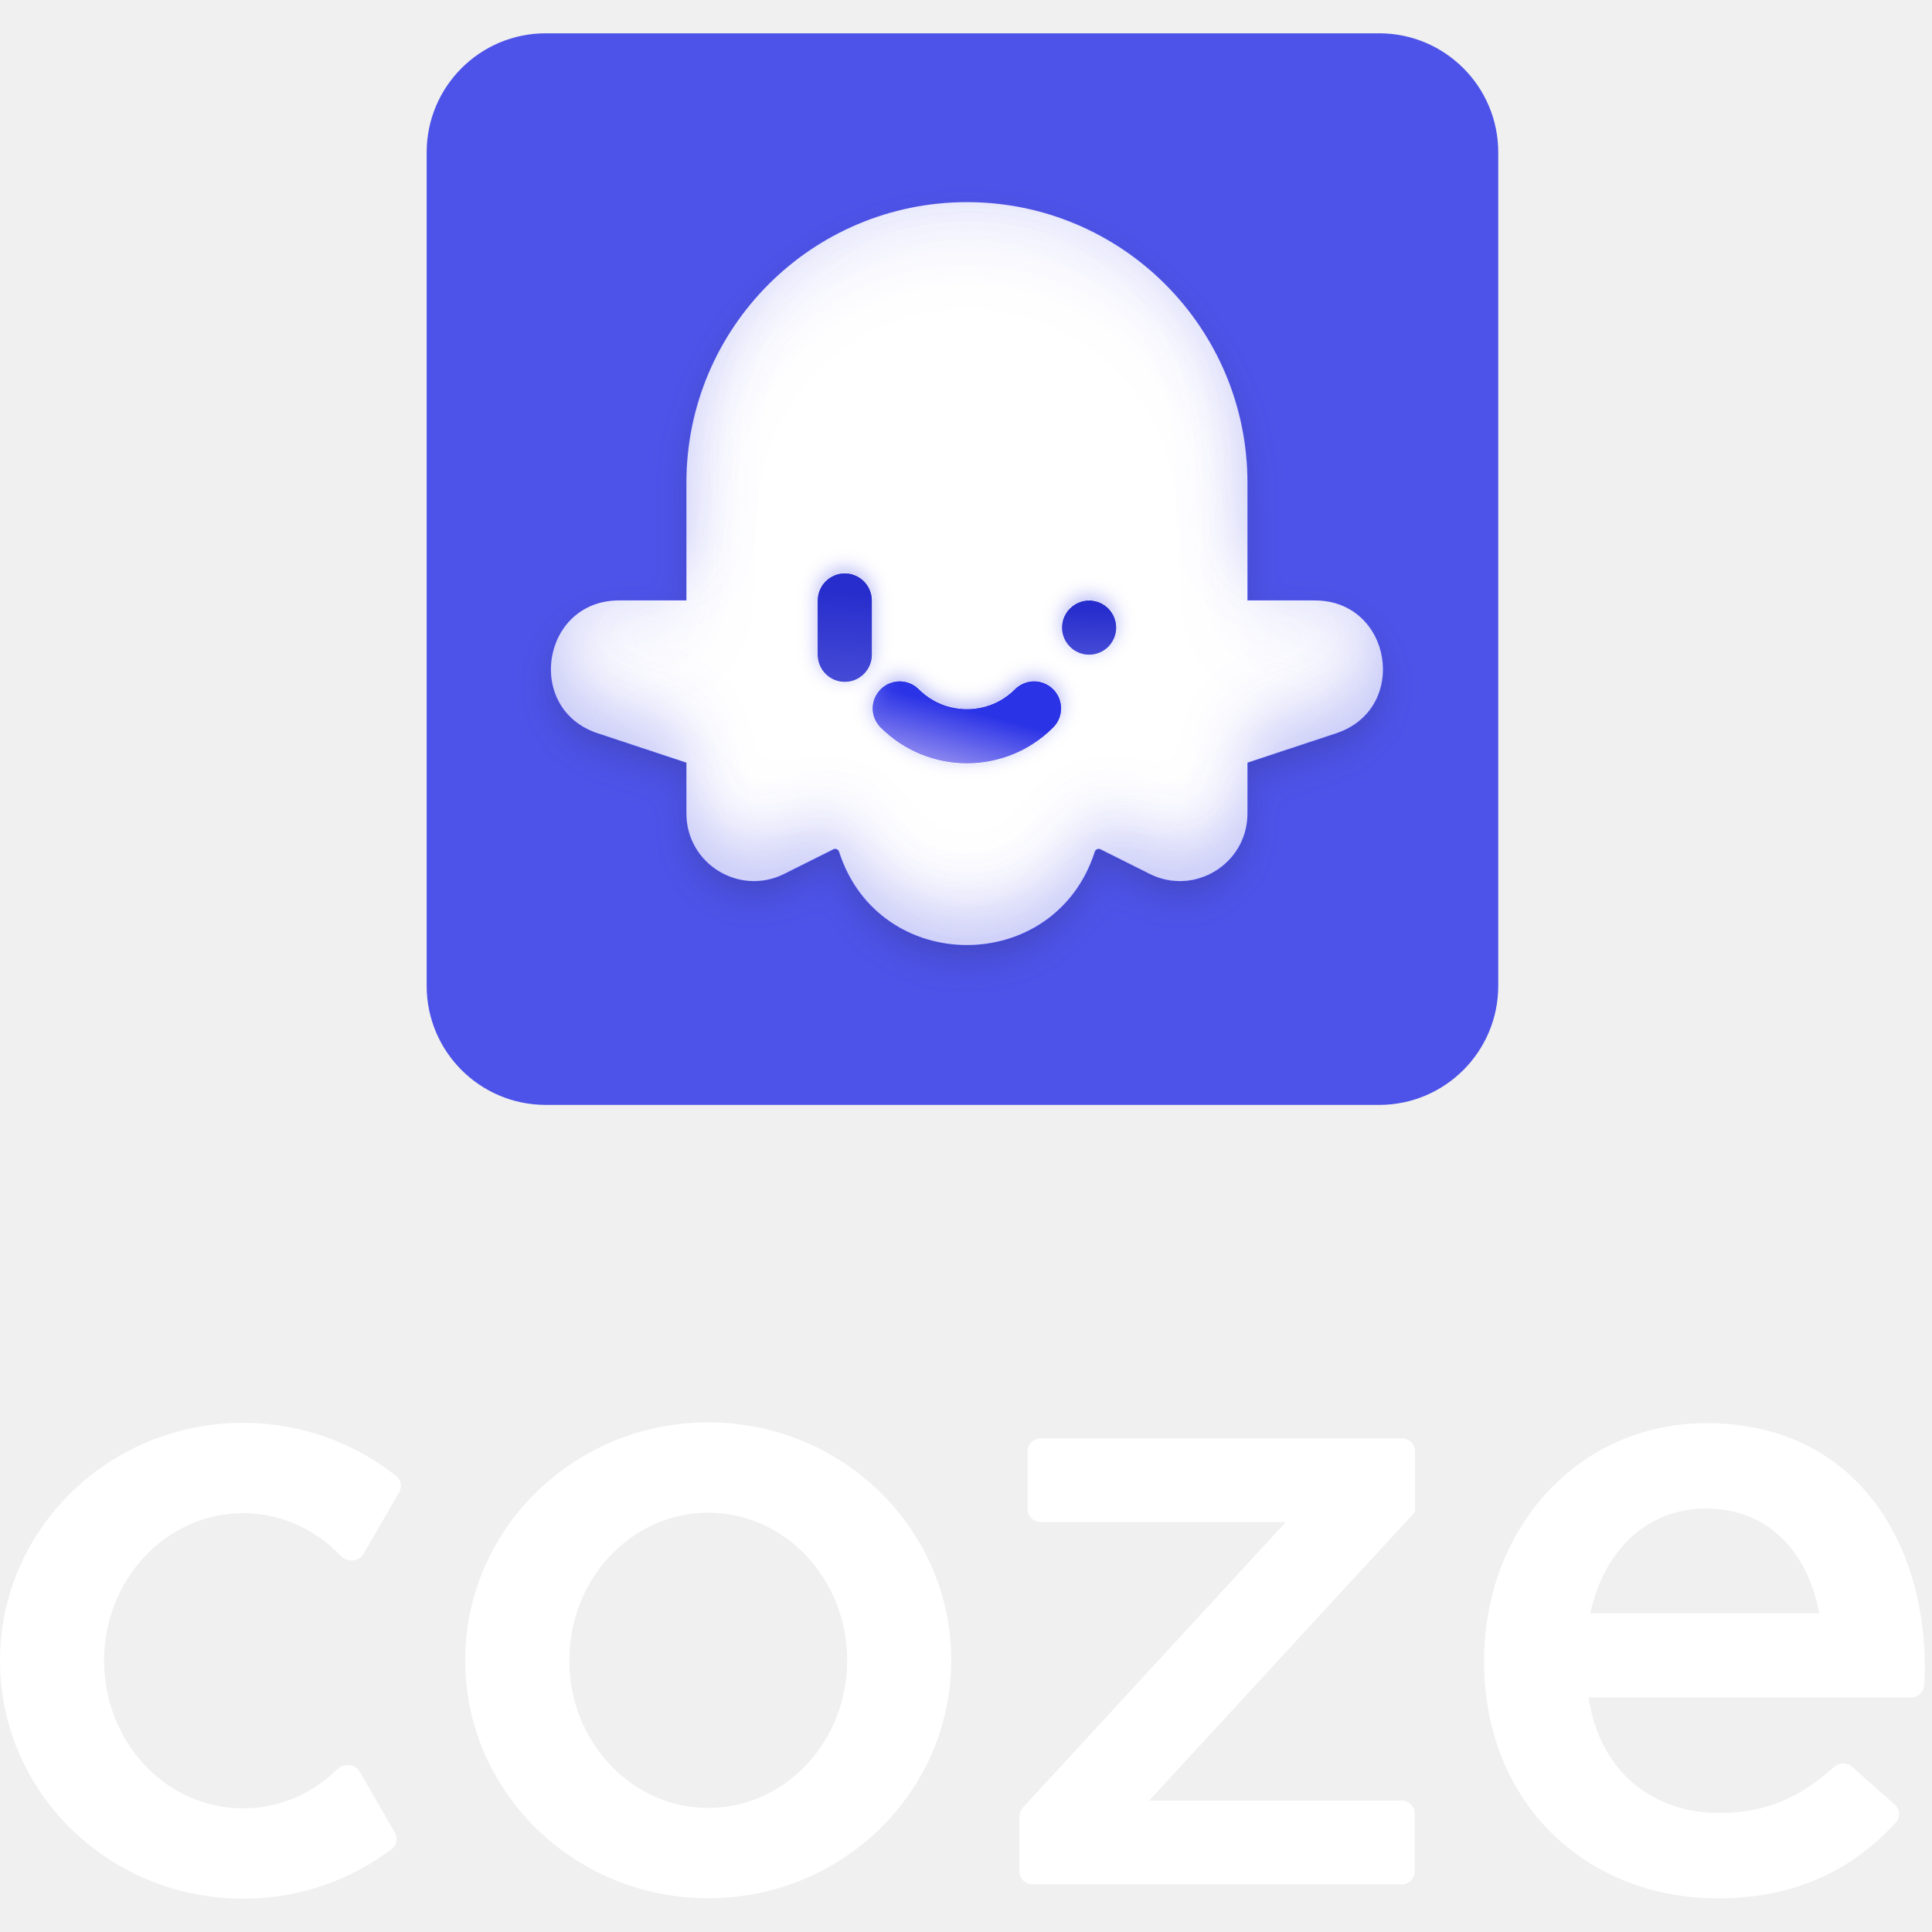
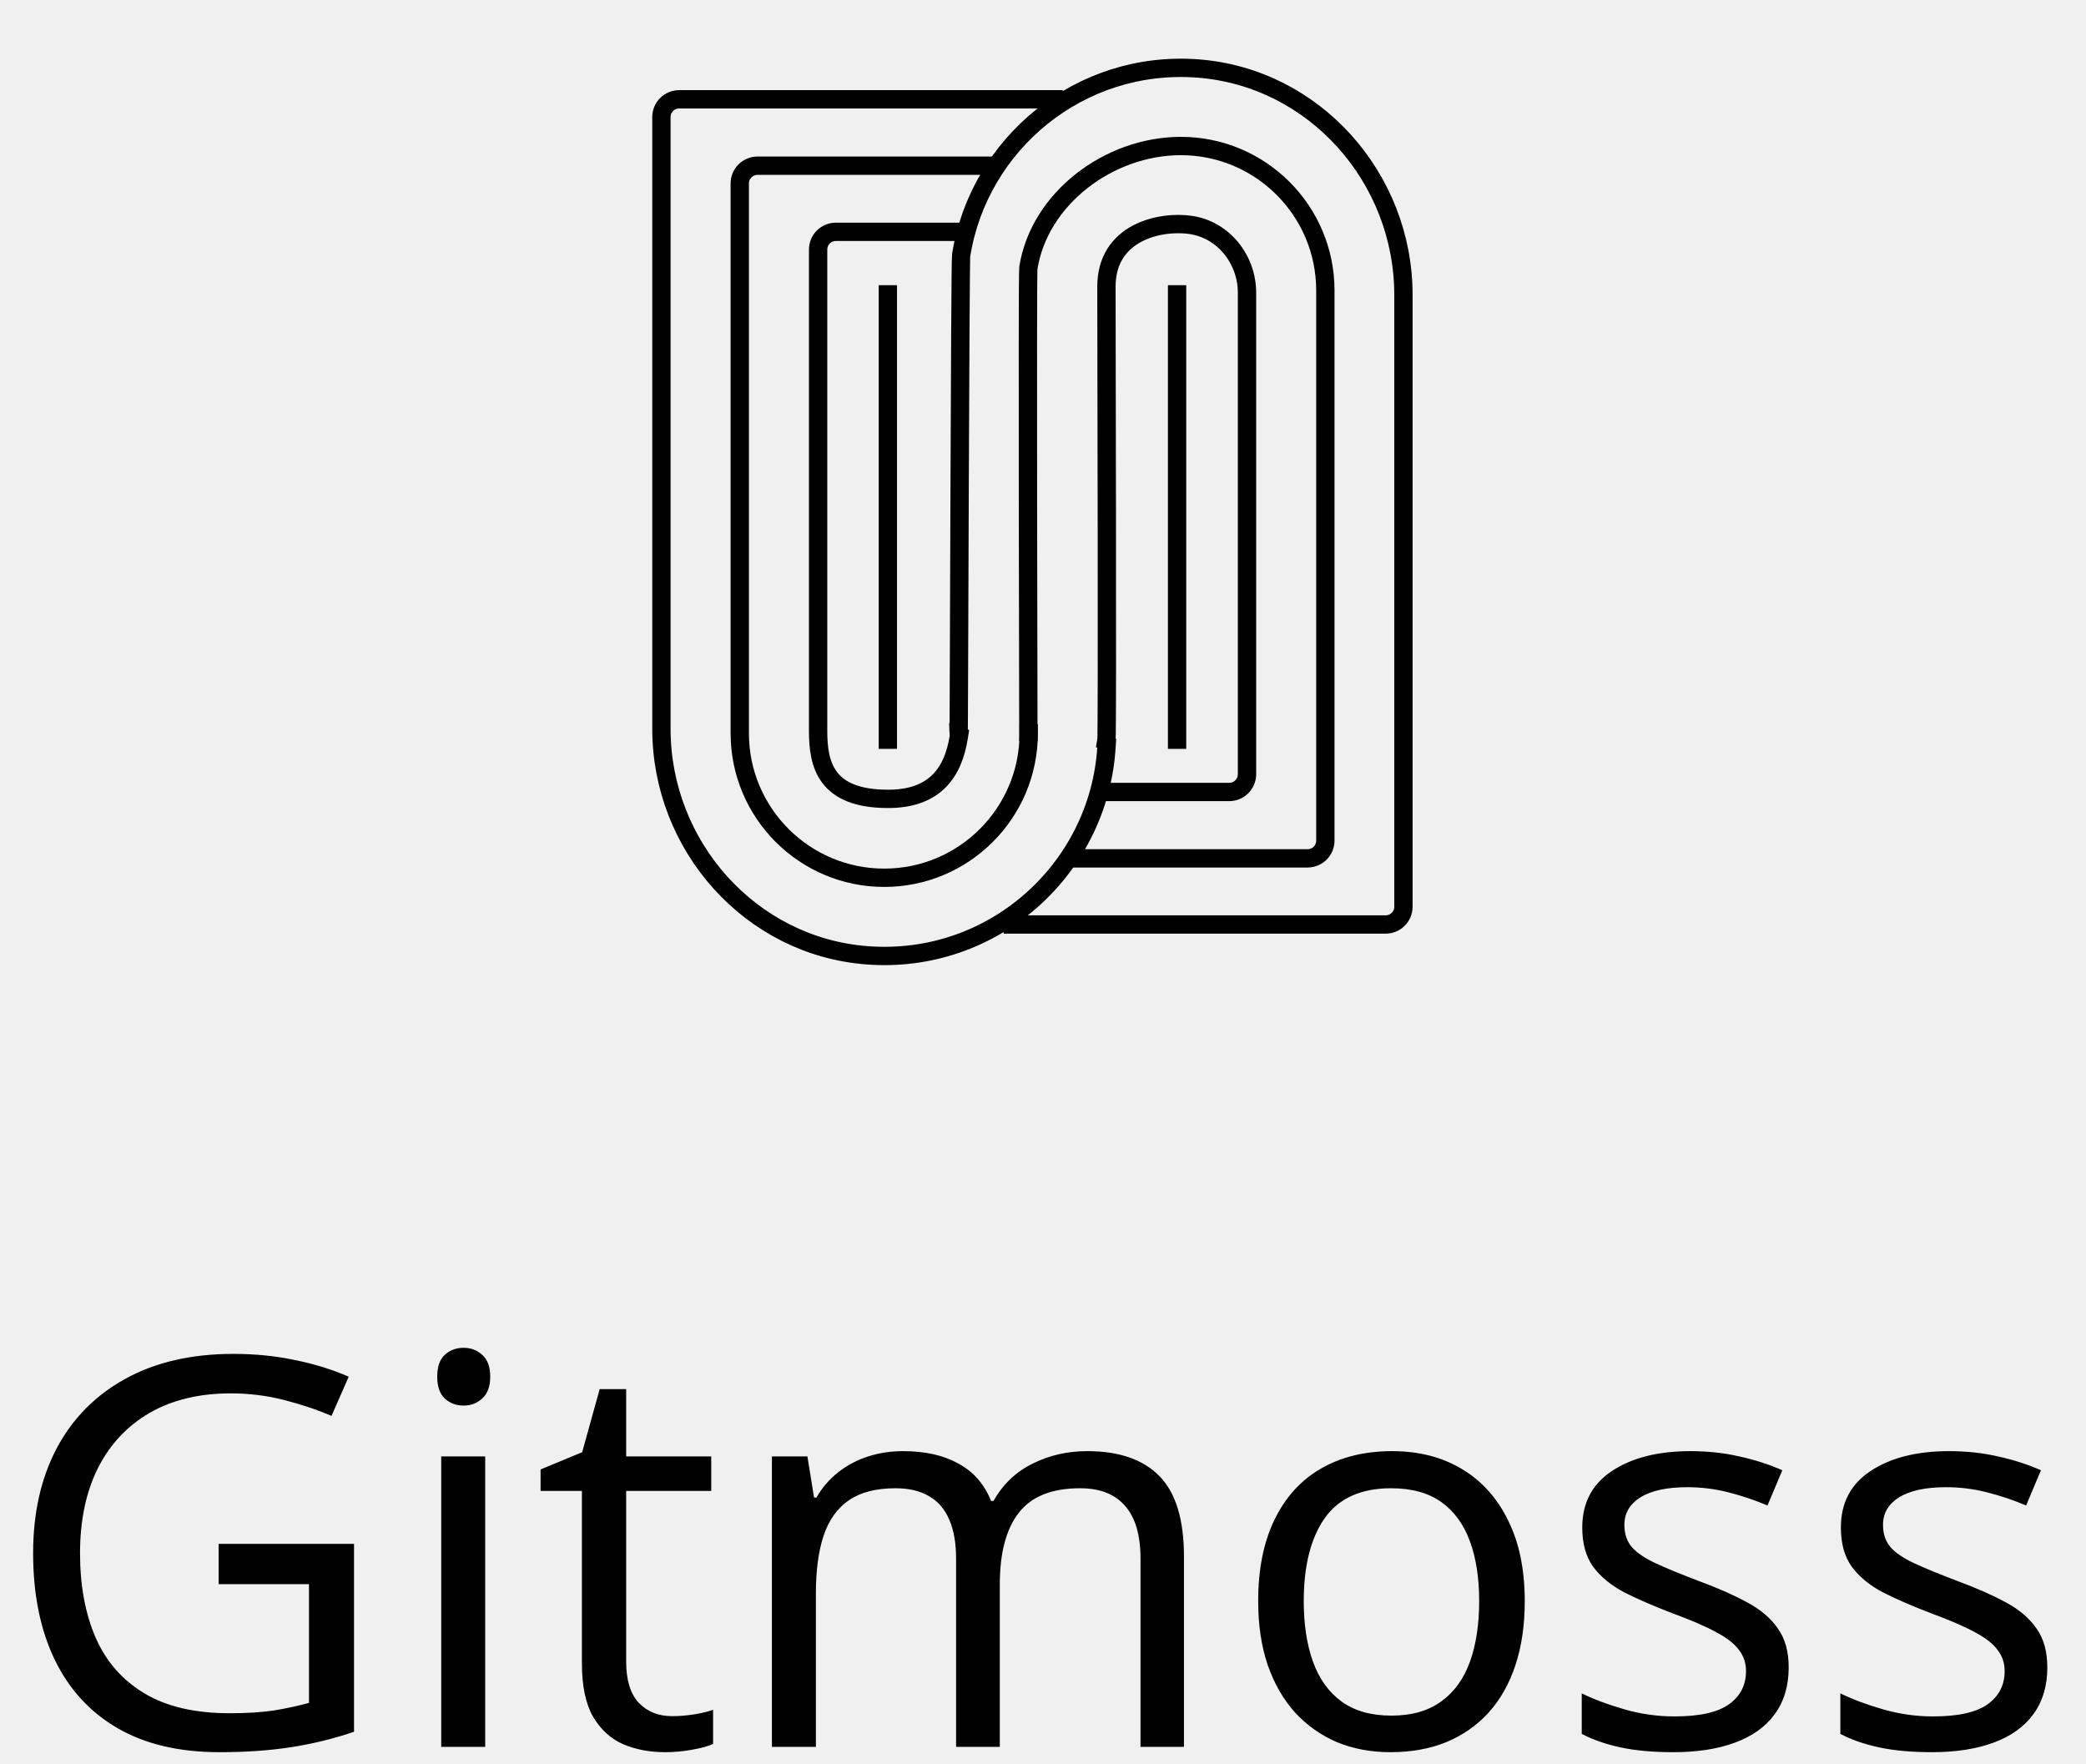
- <svg xmlns="http://www.w3.org/2000/svg" width="116" height="116" viewBox="0 0 116 116" fill="none">
-   <rect x="25.617" y="2" width="64.34" height="64.34" rx="7.149" fill="#4D53E8" />
-   <g filter="url(#filter0_ddiii_593_477)">
-     <path fill-rule="evenodd" clip-rule="evenodd" d="M58.056 12.137C48.755 12.137 41.214 19.68 41.214 28.986V36.051H37.171C32.528 36.051 31.479 42.564 35.885 44.024L41.214 45.789V48.84C41.214 51.855 44.386 53.816 47.082 52.468L50.033 50.991C50.17 50.923 50.335 50.993 50.382 51.138C52.775 58.606 63.337 58.606 65.73 51.138C65.777 50.993 65.942 50.923 66.079 50.991L69.03 52.468C71.726 53.816 74.898 51.855 74.898 48.84V45.789L80.227 44.024C84.633 42.564 83.584 36.051 78.941 36.051H74.898V28.986C74.898 19.68 67.358 12.137 58.056 12.137Z" fill="white" />
-   </g>
-   <g filter="url(#filter1_dd_593_477)">
-     <path d="M63.762 37.681C63.762 36.78 64.491 36.05 65.392 36.05C66.292 36.05 67.021 36.78 67.021 37.681C67.021 38.581 66.292 39.311 65.392 39.311C64.491 39.311 63.762 38.581 63.762 37.681Z" fill="url(#paint0_linear_593_477)" />
-   </g>
-   <g filter="url(#filter2_dd_593_477)">
-     <path d="M52.868 43.684C52.231 43.047 52.231 42.015 52.868 41.378C53.505 40.742 54.536 40.742 55.173 41.378C56.764 42.97 59.344 42.97 60.935 41.378C61.572 40.742 62.604 40.742 63.24 41.378C63.877 42.015 63.877 43.047 63.24 43.684C60.376 46.55 55.732 46.55 52.868 43.684Z" fill="url(#paint1_linear_593_477)" />
-   </g>
-   <g filter="url(#filter3_dd_593_477)">
-     <path d="M50.722 34.42C49.822 34.42 49.092 35.15 49.092 36.05V39.311C49.092 40.212 49.822 40.942 50.722 40.942C51.622 40.942 52.352 40.212 52.352 39.311V36.05C52.352 35.15 51.622 34.42 50.722 34.42Z" fill="url(#paint2_linear_593_477)" />
-   </g>
-   <path d="M23.71 110.032C23.9 110.362 23.827 110.782 23.524 111.012C21.055 112.885 17.957 114 14.592 114C6.533 114 0 107.604 0 99.715C0 91.826 6.533 85.43 14.592 85.43C18.08 85.43 21.282 86.629 23.793 88.627C24.085 88.86 24.152 89.273 23.965 89.596L21.831 93.293C21.547 93.784 20.846 93.821 20.455 93.41C18.948 91.828 16.877 90.852 14.592 90.852C9.985 90.852 6.25 94.82 6.25 99.715C6.25 104.61 9.985 108.578 14.592 108.578C16.773 108.578 18.759 107.689 20.246 106.232C20.641 105.845 21.319 105.892 21.596 106.372L23.71 110.032Z" fill="white" />
-   <path d="M61.697 87.147C61.697 86.716 62.047 86.366 62.478 86.366H84.18C84.612 86.366 84.962 86.716 84.962 87.147V90.775V90.775C84.961 90.775 84.96 90.775 84.959 90.776L68.992 108.114H84.162C84.593 108.114 84.943 108.464 84.943 108.896V112.355C84.943 112.787 84.593 113.136 84.162 113.136H61.988C61.557 113.136 61.207 112.787 61.207 112.355V109.061C61.207 108.865 61.281 108.676 61.414 108.532L77.201 91.388H62.478C62.047 91.388 61.697 91.039 61.697 90.607V87.147Z" fill="white" />
-   <path fill-rule="evenodd" clip-rule="evenodd" d="M42.522 113.974C50.581 113.974 57.114 107.578 57.114 99.689C57.114 91.799 50.581 85.404 42.522 85.404C34.464 85.404 27.931 91.799 27.931 99.689C27.931 107.578 34.464 113.974 42.522 113.974ZM34.182 99.689C34.182 104.584 37.917 108.552 42.524 108.552C47.131 108.552 50.866 104.584 50.866 99.689C50.866 94.793 47.131 90.825 42.524 90.825C37.917 90.825 34.182 94.793 34.182 99.689Z" fill="white" />
-   <path fill-rule="evenodd" clip-rule="evenodd" d="M89.111 99.792C89.111 108.233 95.221 113.981 103.144 113.981C107.852 113.981 111.287 112.206 113.831 109.425C114.116 109.113 114.078 108.632 113.762 108.352L111.196 106.075C110.89 105.803 110.426 105.816 110.122 106.09C108.118 107.893 106.054 108.854 103.247 108.854C99.208 108.854 96.05 106.369 95.376 101.915H114.749C115.156 101.915 115.492 101.604 115.523 101.199C115.531 101.085 115.537 101.005 115.537 101.005C115.572 100.666 115.572 100.38 115.572 100.155C115.572 92.284 111.17 85.449 102.471 85.449C94.652 85.449 89.111 91.87 89.111 99.689V99.792ZM95.484 96.862H109.228C108.569 93.269 106.244 90.575 102.419 90.575C98.868 90.575 96.295 93.11 95.484 96.862Z" fill="white" />
-   <defs>
-     <filter id="filter0_ddiii_593_477" x="30.934" y="9.992" width="54.244" height="49.964" filterUnits="userSpaceOnUse" color-interpolation-filters="sRGB">
-       <feFlood flood-opacity="0" result="BackgroundImageFix" />
-       <feColorMatrix in="SourceAlpha" type="matrix" values="0 0 0 0 0 0 0 0 0 0 0 0 0 0 0 0 0 0 127 0" result="hardAlpha" />
-       <feOffset dy="1.072" />
-       <feGaussianBlur stdDeviation="1.072" />
-       <feComposite in2="hardAlpha" operator="out" />
-       <feColorMatrix type="matrix" values="0 0 0 0 0.166 0 0 0 0 0.177 0 0 0 0 0.463 0 0 0 0.2 0" />
-       <feBlend mode="normal" in2="BackgroundImageFix" result="effect1_dropShadow_593_477" />
-       <feColorMatrix in="SourceAlpha" type="matrix" values="0 0 0 0 0 0 0 0 0 0 0 0 0 0 0 0 0 0 127 0" result="hardAlpha" />
-       <feOffset dy="0.536" />
-       <feGaussianBlur stdDeviation="0.536" />
-       <feComposite in2="hardAlpha" operator="out" />
-       <feColorMatrix type="matrix" values="0 0 0 0 0.165 0 0 0 0 0.176 0 0 0 0 0.463 0 0 0 0.1 0" />
-       <feBlend mode="normal" in2="effect1_dropShadow_593_477" result="effect2_dropShadow_593_477" />
-       <feBlend mode="normal" in="SourceGraphic" in2="effect2_dropShadow_593_477" result="shape" />
-       <feColorMatrix in="SourceAlpha" type="matrix" values="0 0 0 0 0 0 0 0 0 0 0 0 0 0 0 0 0 0 127 0" result="hardAlpha" />
-       <feOffset dy="2.145" />
-       <feGaussianBlur stdDeviation="2.145" />
-       <feComposite in2="hardAlpha" operator="arithmetic" k2="-1" k3="1" />
-       <feColorMatrix type="matrix" values="0 0 0 0 0.302 0 0 0 0 0.325 0 0 0 0 0.91 0 0 0 0.1 0" />
-       <feBlend mode="normal" in2="shape" result="effect3_innerShadow_593_477" />
-       <feColorMatrix in="SourceAlpha" type="matrix" values="0 0 0 0 0 0 0 0 0 0 0 0 0 0 0 0 0 0 127 0" result="hardAlpha" />
-       <feOffset dy="-2.145" />
-       <feGaussianBlur stdDeviation="2.145" />
-       <feComposite in2="hardAlpha" operator="arithmetic" k2="-1" k3="1" />
-       <feColorMatrix type="matrix" values="0 0 0 0 0.302 0 0 0 0 0.325 0 0 0 0 0.91 0 0 0 0.15 0" />
-       <feBlend mode="normal" in2="effect3_innerShadow_593_477" result="effect4_innerShadow_593_477" />
-       <feColorMatrix in="SourceAlpha" type="matrix" values="0 0 0 0 0 0 0 0 0 0 0 0 0 0 0 0 0 0 127 0" result="hardAlpha" />
-       <feOffset dy="-2.145" />
-       <feGaussianBlur stdDeviation="1.609" />
-       <feComposite in2="hardAlpha" operator="arithmetic" k2="-1" k3="1" />
-       <feColorMatrix type="matrix" values="0 0 0 0 0.302 0 0 0 0 0.325 0 0 0 0 0.91 0 0 0 0.15 0" />
-       <feBlend mode="normal" in2="effect4_innerShadow_593_477" result="effect5_innerShadow_593_477" />
-     </filter>
-     <filter id="filter1_dd_593_477" x="62.153" y="34.71" width="6.477" height="7.014" filterUnits="userSpaceOnUse" color-interpolation-filters="sRGB">
-       <feFlood flood-opacity="0" result="BackgroundImageFix" />
-       <feColorMatrix in="SourceAlpha" type="matrix" values="0 0 0 0 0 0 0 0 0 0 0 0 0 0 0 0 0 0 127 0" result="hardAlpha" />
-       <feOffset dy="0.804" />
-       <feGaussianBlur stdDeviation="0.804" />
-       <feComposite in2="hardAlpha" operator="out" />
-       <feColorMatrix type="matrix" values="0 0 0 0 1 0 0 0 0 1 0 0 0 0 1 0 0 0 1 0" />
-       <feBlend mode="normal" in2="BackgroundImageFix" result="effect1_dropShadow_593_477" />
-       <feColorMatrix in="SourceAlpha" type="matrix" values="0 0 0 0 0 0 0 0 0 0 0 0 0 0 0 0 0 0 127 0" result="hardAlpha" />
-       <feOffset dy="-0.268" />
-       <feGaussianBlur stdDeviation="0.536" />
-       <feComposite in2="hardAlpha" operator="out" />
-       <feColorMatrix type="matrix" values="0 0 0 0 0.302 0 0 0 0 0.325 0 0 0 0 0.91 0 0 0 0.4 0" />
-       <feBlend mode="normal" in2="effect1_dropShadow_593_477" result="effect2_dropShadow_593_477" />
-       <feBlend mode="normal" in="SourceGraphic" in2="effect2_dropShadow_593_477" result="shape" />
-     </filter>
-     <filter id="filter2_dd_593_477" x="50.782" y="39.56" width="14.544" height="8.686" filterUnits="userSpaceOnUse" color-interpolation-filters="sRGB">
-       <feFlood flood-opacity="0" result="BackgroundImageFix" />
-       <feColorMatrix in="SourceAlpha" type="matrix" values="0 0 0 0 0 0 0 0 0 0 0 0 0 0 0 0 0 0 127 0" result="hardAlpha" />
-       <feOffset dy="0.804" />
-       <feGaussianBlur stdDeviation="0.804" />
-       <feComposite in2="hardAlpha" operator="out" />
-       <feColorMatrix type="matrix" values="0 0 0 0 1 0 0 0 0 1 0 0 0 0 1 0 0 0 1 0" />
-       <feBlend mode="normal" in2="BackgroundImageFix" result="effect1_dropShadow_593_477" />
-       <feColorMatrix in="SourceAlpha" type="matrix" values="0 0 0 0 0 0 0 0 0 0 0 0 0 0 0 0 0 0 127 0" result="hardAlpha" />
-       <feOffset dy="-0.268" />
-       <feGaussianBlur stdDeviation="0.536" />
-       <feComposite in2="hardAlpha" operator="out" />
-       <feColorMatrix type="matrix" values="0 0 0 0 0.302 0 0 0 0 0.325 0 0 0 0 0.91 0 0 0 0.4 0" />
-       <feBlend mode="normal" in2="effect1_dropShadow_593_477" result="effect2_dropShadow_593_477" />
-       <feBlend mode="normal" in="SourceGraphic" in2="effect2_dropShadow_593_477" result="shape" />
-     </filter>
-     <filter id="filter3_dd_593_477" x="47.483" y="33.079" width="6.477" height="10.275" filterUnits="userSpaceOnUse" color-interpolation-filters="sRGB">
-       <feFlood flood-opacity="0" result="BackgroundImageFix" />
-       <feColorMatrix in="SourceAlpha" type="matrix" values="0 0 0 0 0 0 0 0 0 0 0 0 0 0 0 0 0 0 127 0" result="hardAlpha" />
-       <feOffset dy="0.804" />
-       <feGaussianBlur stdDeviation="0.804" />
-       <feComposite in2="hardAlpha" operator="out" />
-       <feColorMatrix type="matrix" values="0 0 0 0 1 0 0 0 0 1 0 0 0 0 1 0 0 0 1 0" />
-       <feBlend mode="normal" in2="BackgroundImageFix" result="effect1_dropShadow_593_477" />
-       <feColorMatrix in="SourceAlpha" type="matrix" values="0 0 0 0 0 0 0 0 0 0 0 0 0 0 0 0 0 0 127 0" result="hardAlpha" />
-       <feOffset dy="-0.268" />
-       <feGaussianBlur stdDeviation="0.536" />
-       <feComposite in2="hardAlpha" operator="out" />
-       <feColorMatrix type="matrix" values="0 0 0 0 0.302 0 0 0 0 0.325 0 0 0 0 0.91 0 0 0 0.4 0" />
-       <feBlend mode="normal" in2="effect1_dropShadow_593_477" result="effect2_dropShadow_593_477" />
-       <feBlend mode="normal" in="SourceGraphic" in2="effect2_dropShadow_593_477" result="shape" />
-     </filter>
-     <linearGradient id="paint0_linear_593_477" x1="65.487" y1="36.596" x2="65.232" y2="47.044" gradientUnits="userSpaceOnUse">
-       <stop stop-color="#272DCC" />
-       <stop offset="1" stop-color="#9A9DF2" />
-     </linearGradient>
-     <linearGradient id="paint1_linear_593_477" x1="57.518" y1="42.481" x2="56.445" y2="46.502" gradientUnits="userSpaceOnUse">
-       <stop stop-color="#2B33E6" />
-       <stop offset="1" stop-color="#A19AF2" />
-     </linearGradient>
-     <linearGradient id="paint2_linear_593_477" x1="50.817" y1="35.511" x2="49.797" y2="56.371" gradientUnits="userSpaceOnUse">
-       <stop stop-color="#272DCC" />
-       <stop offset="1" stop-color="#9A9DF2" />
-     </linearGradient>
-   </defs>
+ <svg xmlns="http://www.w3.org/2000/svg" width="123" height="104" viewBox="0 0 123 104" fill="none">
+   <path d="M12.891 91.031H20.875V102.109C19.677 102.516 18.443 102.818 17.172 103.016C15.912 103.214 14.5 103.312 12.938 103.312C10.562 103.312 8.557 102.839 6.922 101.891C5.297 100.943 4.062 99.594 3.219 97.844C2.375 96.083 1.953 93.995 1.953 91.578C1.953 89.213 2.417 87.151 3.344 85.391C4.281 83.63 5.63 82.266 7.391 81.297C9.161 80.318 11.287 79.828 13.766 79.828C15.037 79.828 16.24 79.948 17.375 80.188C18.521 80.417 19.583 80.745 20.562 81.172L19.547 83.484C18.703 83.12 17.771 82.807 16.75 82.547C15.74 82.287 14.693 82.156 13.609 82.156C11.745 82.156 10.146 82.542 8.812 83.312C7.49 84.083 6.474 85.172 5.766 86.578C5.068 87.984 4.719 89.651 4.719 91.578C4.719 93.484 5.026 95.146 5.641 96.562C6.255 97.969 7.214 99.062 8.516 99.844C9.818 100.625 11.495 101.016 13.547 101.016C14.578 101.016 15.463 100.958 16.203 100.844C16.943 100.719 17.615 100.573 18.219 100.406V93.406H12.891V91.031ZM28.609 85.875V103H26.016V85.875H28.609ZM27.344 79.469C27.771 79.469 28.135 79.609 28.438 79.891C28.75 80.162 28.906 80.588 28.906 81.172C28.906 81.745 28.75 82.172 28.438 82.453C28.135 82.734 27.771 82.875 27.344 82.875C26.896 82.875 26.521 82.734 26.219 82.453C25.927 82.172 25.781 81.745 25.781 81.172C25.781 80.588 25.927 80.162 26.219 79.891C26.521 79.609 26.896 79.469 27.344 79.469ZM39.641 101.188C40.068 101.188 40.505 101.151 40.953 101.078C41.401 101.005 41.766 100.917 42.047 100.812V102.828C41.745 102.964 41.323 103.078 40.781 103.172C40.25 103.266 39.729 103.312 39.219 103.312C38.312 103.312 37.49 103.156 36.75 102.844C36.01 102.521 35.417 101.979 34.969 101.219C34.531 100.458 34.312 99.406 34.312 98.062V87.906H31.875V86.641L34.328 85.625L35.359 81.906H36.922V85.875H41.938V87.906H36.922V97.984C36.922 99.057 37.167 99.859 37.656 100.391C38.156 100.922 38.818 101.188 39.641 101.188ZM64.109 85.562C65.995 85.562 67.417 86.057 68.375 87.047C69.333 88.026 69.812 89.604 69.812 91.781V103H67.25V91.906C67.25 90.521 66.948 89.484 66.344 88.797C65.75 88.099 64.865 87.75 63.688 87.75C62.031 87.75 60.828 88.229 60.078 89.188C59.328 90.146 58.953 91.557 58.953 93.422V103H56.375V91.906C56.375 90.979 56.24 90.208 55.969 89.594C55.708 88.979 55.312 88.521 54.781 88.219C54.26 87.906 53.599 87.75 52.797 87.75C51.661 87.75 50.75 87.984 50.062 88.453C49.375 88.922 48.875 89.62 48.562 90.547C48.26 91.463 48.109 92.594 48.109 93.938V103H45.516V85.875H47.609L48 88.297H48.141C48.484 87.703 48.917 87.203 49.438 86.797C49.958 86.391 50.542 86.083 51.188 85.875C51.833 85.667 52.521 85.562 53.25 85.562C54.552 85.562 55.641 85.807 56.516 86.297C57.401 86.776 58.042 87.51 58.438 88.5H58.578C59.141 87.51 59.911 86.776 60.891 86.297C61.87 85.807 62.943 85.562 64.109 85.562ZM89.906 94.406C89.906 95.812 89.724 97.068 89.359 98.172C88.995 99.276 88.469 100.208 87.781 100.969C87.094 101.729 86.26 102.312 85.281 102.719C84.312 103.115 83.213 103.312 81.984 103.312C80.838 103.312 79.787 103.115 78.828 102.719C77.88 102.312 77.057 101.729 76.359 100.969C75.672 100.208 75.135 99.276 74.75 98.172C74.375 97.068 74.188 95.812 74.188 94.406C74.188 92.531 74.505 90.938 75.141 89.625C75.776 88.302 76.682 87.297 77.859 86.609C79.047 85.912 80.458 85.562 82.094 85.562C83.656 85.562 85.021 85.912 86.188 86.609C87.365 87.307 88.276 88.318 88.922 89.641C89.578 90.953 89.906 92.542 89.906 94.406ZM76.875 94.406C76.875 95.781 77.057 96.974 77.422 97.984C77.787 98.995 78.349 99.776 79.109 100.328C79.87 100.88 80.849 101.156 82.047 101.156C83.234 101.156 84.208 100.88 84.969 100.328C85.74 99.776 86.307 98.995 86.672 97.984C87.037 96.974 87.219 95.781 87.219 94.406C87.219 93.042 87.037 91.865 86.672 90.875C86.307 89.875 85.745 89.104 84.984 88.562C84.224 88.021 83.24 87.75 82.031 87.75C80.25 87.75 78.943 88.338 78.109 89.516C77.287 90.693 76.875 92.323 76.875 94.406ZM105.469 98.312C105.469 99.406 105.193 100.328 104.641 101.078C104.099 101.818 103.318 102.375 102.297 102.75C101.286 103.125 100.078 103.312 98.672 103.312C97.474 103.312 96.438 103.219 95.562 103.031C94.688 102.844 93.922 102.578 93.266 102.234V99.844C93.963 100.188 94.797 100.5 95.766 100.781C96.734 101.062 97.724 101.203 98.734 101.203C100.214 101.203 101.286 100.964 101.953 100.484C102.62 100.005 102.953 99.354 102.953 98.531C102.953 98.062 102.818 97.651 102.547 97.297C102.286 96.932 101.844 96.583 101.219 96.25C100.594 95.906 99.729 95.531 98.625 95.125C97.531 94.708 96.583 94.297 95.781 93.891C94.99 93.474 94.375 92.969 93.938 92.375C93.51 91.781 93.297 91.01 93.297 90.062C93.297 88.615 93.88 87.505 95.047 86.734C96.224 85.953 97.766 85.562 99.672 85.562C100.703 85.562 101.667 85.667 102.562 85.875C103.469 86.073 104.312 86.344 105.094 86.688L104.219 88.766C103.51 88.463 102.755 88.208 101.953 88C101.151 87.792 100.333 87.688 99.5 87.688C98.302 87.688 97.38 87.885 96.734 88.281C96.099 88.677 95.781 89.219 95.781 89.906C95.781 90.438 95.927 90.875 96.219 91.219C96.521 91.562 97 91.885 97.656 92.188C98.312 92.49 99.177 92.844 100.25 93.25C101.323 93.646 102.25 94.057 103.031 94.484C103.812 94.901 104.411 95.412 104.828 96.016C105.255 96.609 105.469 97.375 105.469 98.312ZM120.719 98.312C120.719 99.406 120.443 100.328 119.891 101.078C119.349 101.818 118.568 102.375 117.547 102.75C116.536 103.125 115.328 103.312 113.922 103.312C112.724 103.312 111.688 103.219 110.812 103.031C109.938 102.844 109.172 102.578 108.516 102.234V99.844C109.214 100.188 110.047 100.5 111.016 100.781C111.984 101.062 112.974 101.203 113.984 101.203C115.464 101.203 116.536 100.964 117.203 100.484C117.87 100.005 118.203 99.354 118.203 98.531C118.203 98.062 118.068 97.651 117.797 97.297C117.536 96.932 117.094 96.583 116.469 96.25C115.844 95.906 114.979 95.531 113.875 95.125C112.781 94.708 111.833 94.297 111.031 93.891C110.24 93.474 109.625 92.969 109.188 92.375C108.76 91.781 108.547 91.01 108.547 90.062C108.547 88.615 109.13 87.505 110.297 86.734C111.474 85.953 113.016 85.562 114.922 85.562C115.953 85.562 116.917 85.667 117.812 85.875C118.719 86.073 119.562 86.344 120.344 86.688L119.469 88.766C118.76 88.463 118.005 88.208 117.203 88C116.401 87.792 115.583 87.688 114.75 87.688C113.552 87.688 112.63 87.885 111.984 88.281C111.349 88.677 111.031 89.219 111.031 89.906C111.031 90.438 111.177 90.875 111.469 91.219C111.771 91.562 112.25 91.885 112.906 92.188C113.562 92.49 114.427 92.844 115.5 93.25C116.573 93.646 117.5 94.057 118.281 94.484C119.062 94.901 119.661 95.412 120.078 96.016C120.505 96.609 120.719 97.375 120.719 98.312Z" fill="black" />
+   <path d="M65.243 44.056C64.801 51.248 58.543 56.899 51.122 56.326C44.242 55.802 39 49.872 39 42.975V6.904C39 6.314 39.475 5.855 40.048 5.855H62.131" stroke="black" stroke-width="1.08" stroke-miterlimit="10" stroke-linecap="square" />
+   <path d="M56.496 13.669H49.288C48.698 13.669 48.24 14.144 48.24 14.717V43.106C48.24 45.072 48.682 47.103 52.368 47.103C55.136 47.103 56.201 45.531 56.529 43.483" stroke="black" stroke-width="1.08" stroke-miterlimit="10" stroke-linecap="square" />
+   <path d="M60.657 43.237C60.657 47.938 56.84 51.755 52.138 51.755C47.437 51.755 43.62 47.938 43.62 43.237V10.818C43.62 10.229 44.095 9.77 44.669 9.77H58.086" stroke="black" stroke-width="1.08" stroke-miterlimit="10" stroke-linecap="square" />
+   <path d="M56.526 43.157C56.543 43.583 56.608 15.456 56.674 15.046C57.722 8.477 63.669 3.514 70.631 4.038C77.511 4.562 82.753 10.492 82.753 17.389V53.46C82.753 54.05 82.278 54.509 81.704 54.509H59.72" stroke="black" stroke-width="1.08" stroke-miterlimit="10" stroke-linecap="square" />
+   <path d="M65.141 46.696H72.48C73.07 46.696 73.529 46.221 73.529 45.648V17.259C73.529 15.293 72.136 13.54 70.203 13.262C68.434 13 65.24 13.671 65.24 16.899C65.24 19.339 65.305 43.207 65.24 43.617" stroke="black" stroke-width="1.08" stroke-miterlimit="10" stroke-linecap="square" />
+   <path d="M63.406 50.61H77.1C77.69 50.61 78.149 50.135 78.149 49.562V17.127C78.149 12.425 74.332 8.609 69.63 8.609C65.371 8.609 61.276 11.721 60.637 15.8C60.572 16.242 60.637 42.698 60.637 43.157" stroke="black" stroke-width="1.08" stroke-miterlimit="10" stroke-linecap="square" />
+   <path d="M52.352 17.355V43.614" stroke="black" stroke-width="1.08" stroke-miterlimit="10" stroke-linecap="square" />
+   <path d="M69.406 17.355V43.615" stroke="black" stroke-width="1.08" stroke-miterlimit="10" stroke-linecap="square" />
</svg>
